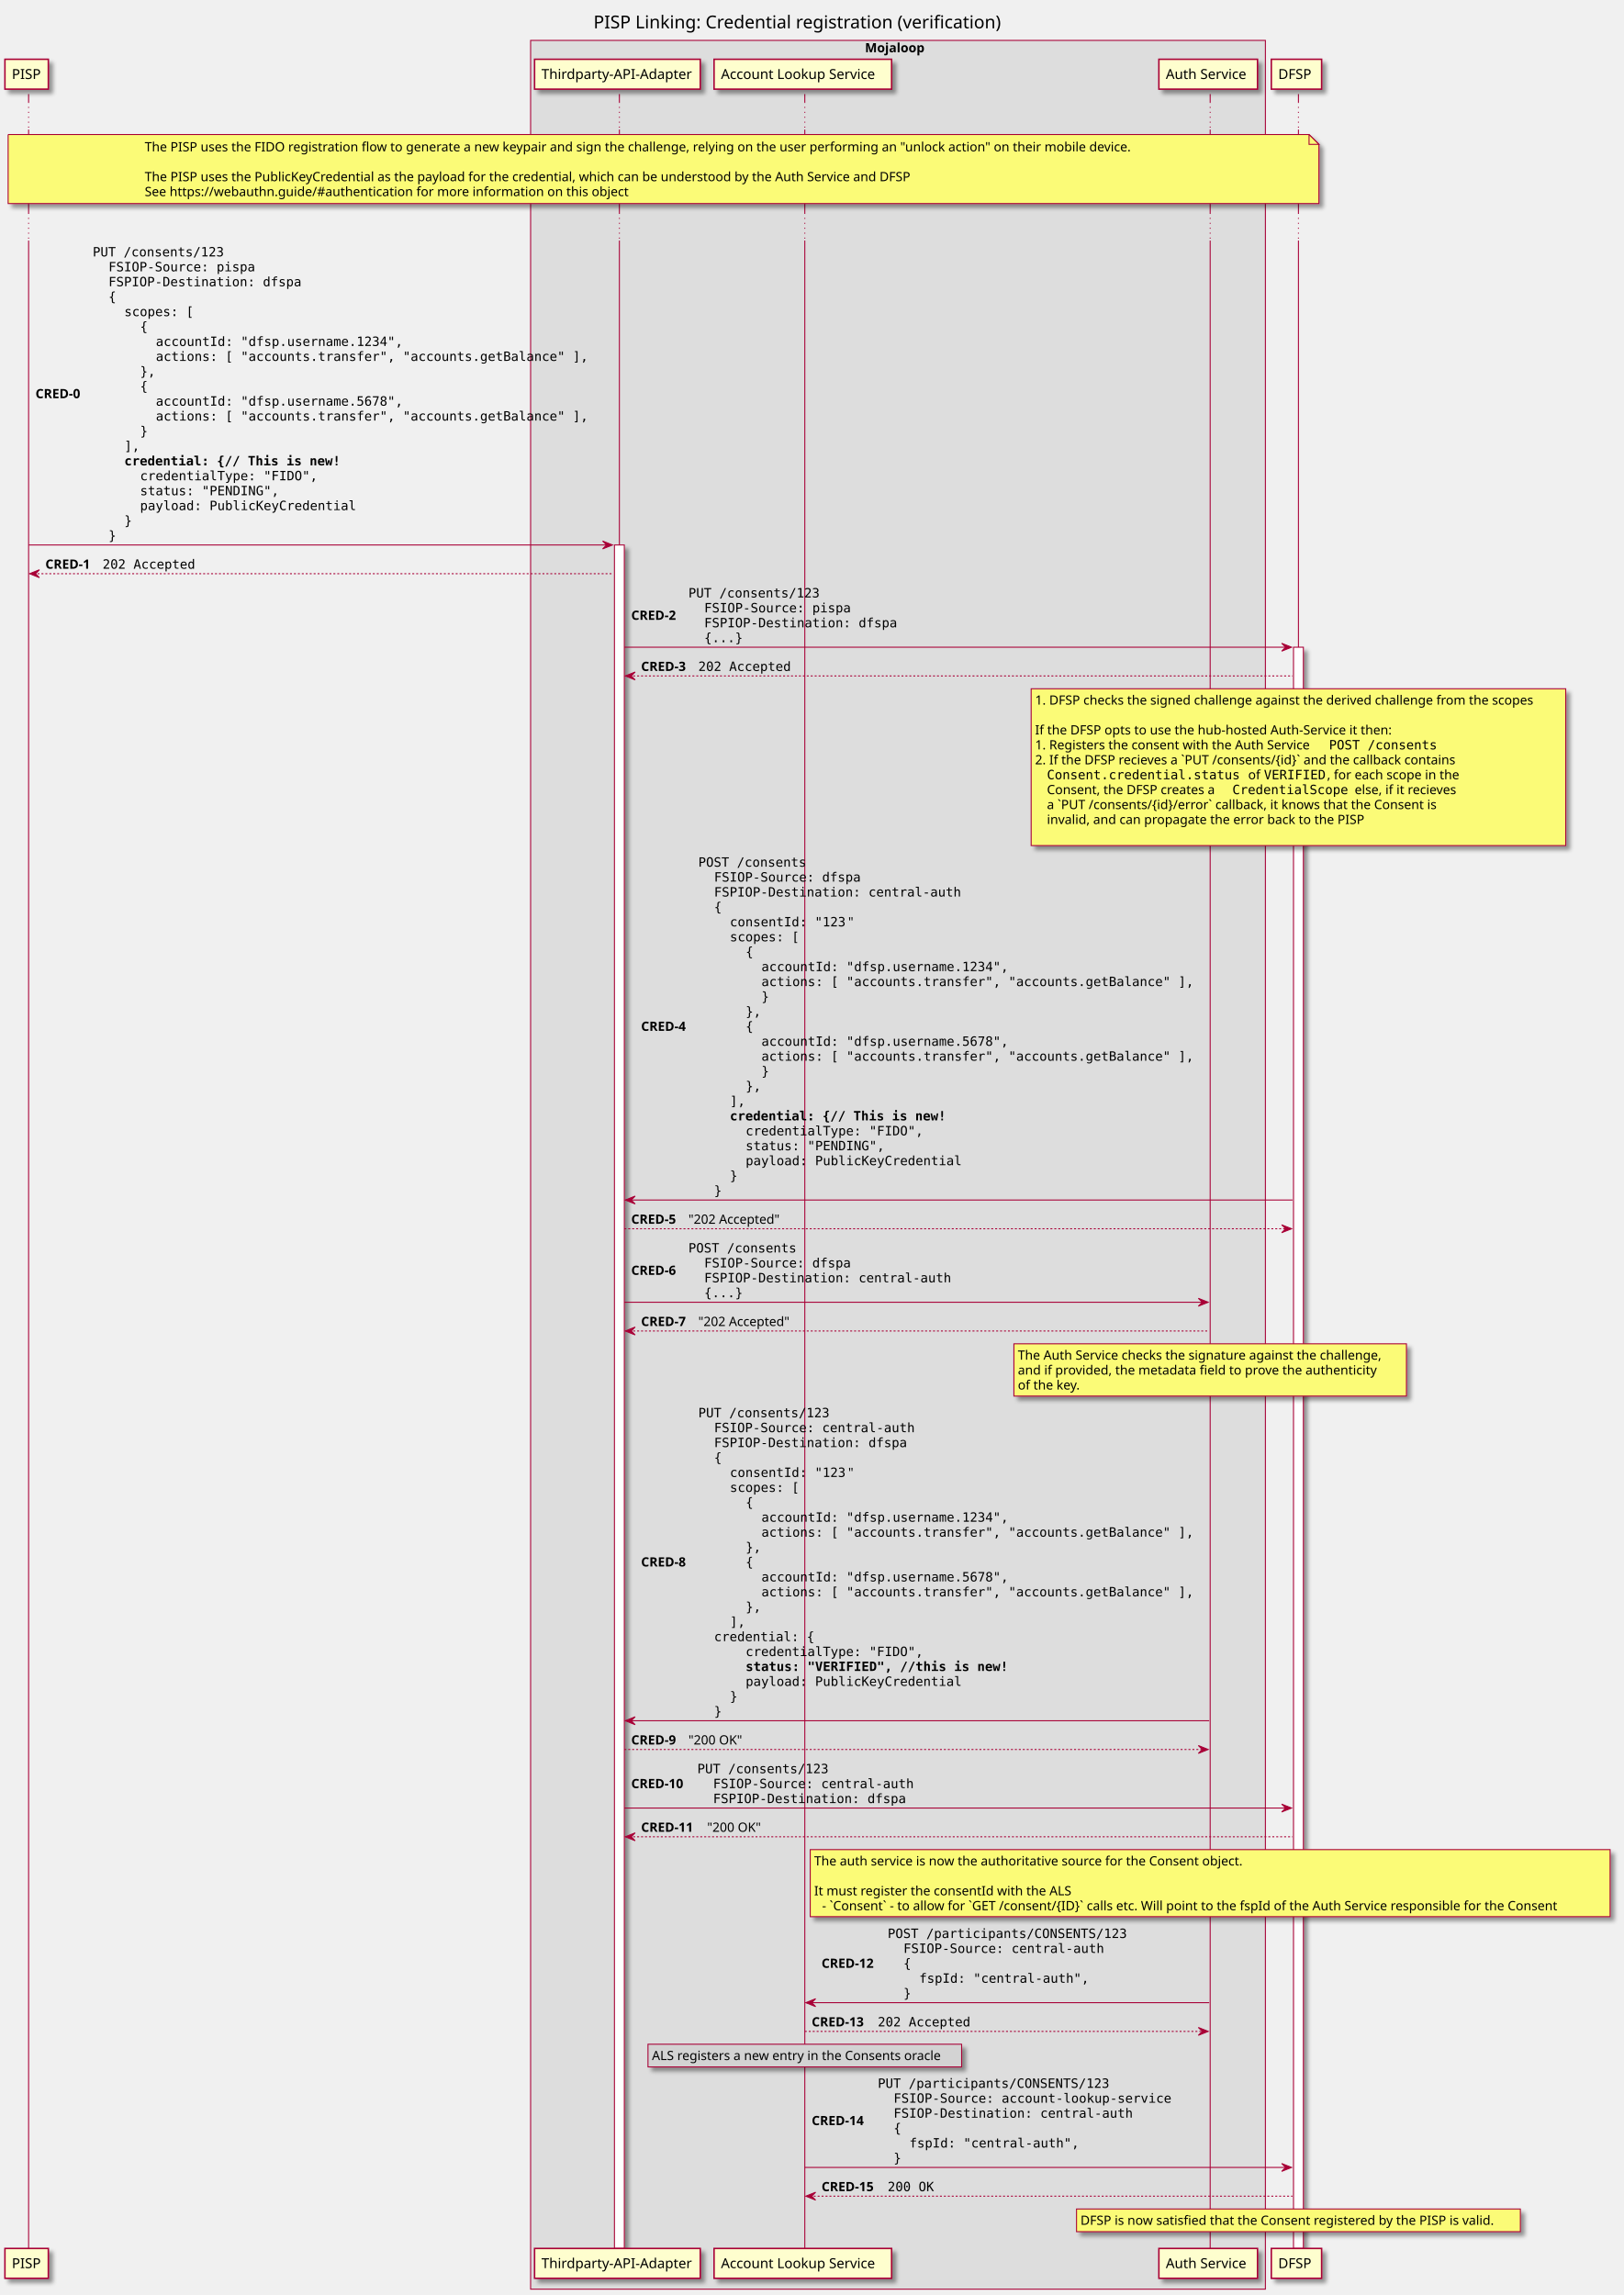
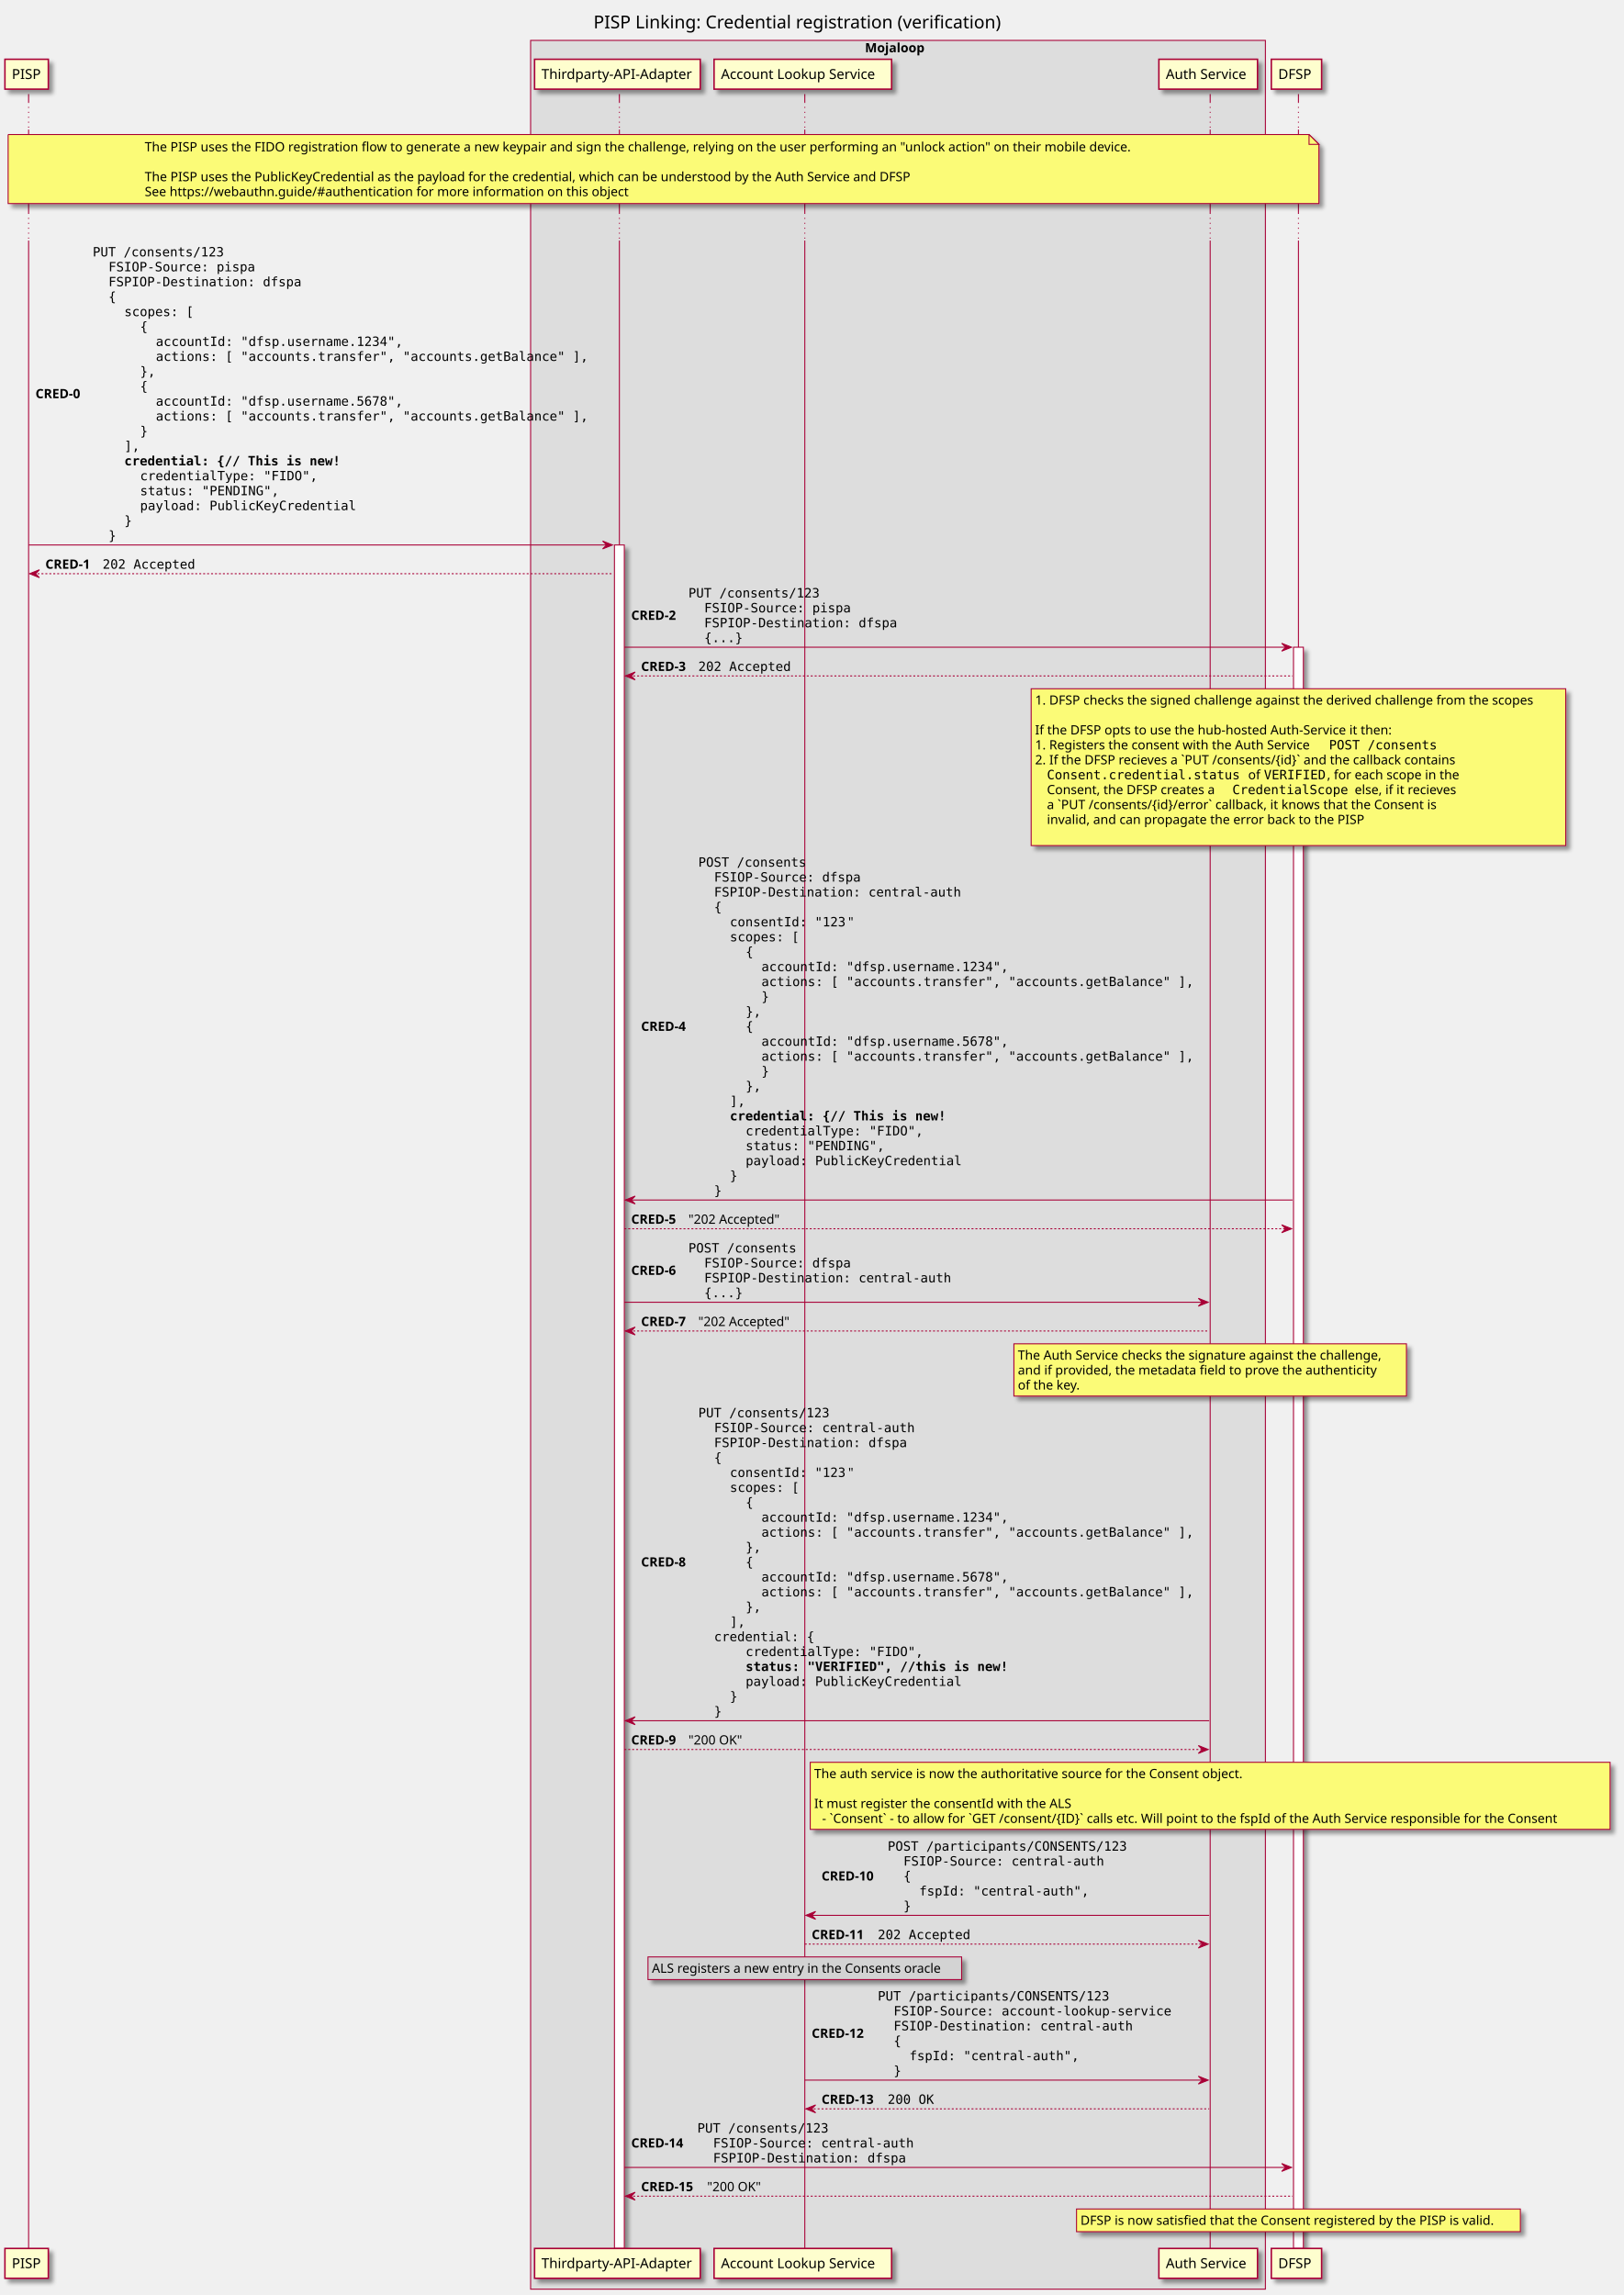
<svg xmlns="http://www.w3.org/2000/svg" height="2327" preserveAspectRatio="none" style="width:1646px;height:2327px" width="1646">
  <defs>
    <filter height="300%" id="a" width="300%" x="-1" y="-1">
      <feGaussianBlur result="blurOut" stdDeviation="2" />
      <feColorMatrix in="blurOut" result="blurOut2" values="0 0 0 0 0 0 0 0 0 0 0 0 0 0 0 0 0 0 .4 0" />
      <feOffset dx="4" dy="4" in="blurOut2" result="blurOut3" />
      <feBlend in="SourceGraphic" in2="blurOut3" />
    </filter>
  </defs>
  <path fill="#DDD" stroke="#a80036" d="M538 40.953h745v2280.133H538z" />
  <text font-family="sans-serif" font-size="13" font-weight="bold" lengthAdjust="spacingAndGlyphs" textLength="67" x="877" y="53.02">
    Mojaloop
  </text>
  <text font-family="sans-serif" font-size="18" lengthAdjust="spacingAndGlyphs" textLength="439" x="601.75" y="28.708">
    PISP Linking: Credential registration (verification)
  </text>
  <path stroke="#a80036" d="M29 95.383v8" />
  <path stroke="#a80036" stroke-dasharray="1,4" d="M29 103.383v28" />
  <path stroke="#a80036" d="M29 131.383v84.531" />
  <path stroke="#a80036" stroke-dasharray="1,4" d="M29 215.914v28" />
  <path stroke="#a80036" d="M29 243.914v2035.875M628 95.383v8" />
  <path stroke="#a80036" stroke-dasharray="1,4" d="M628 103.383v28" />
  <path stroke="#a80036" d="M628 131.383v84.531" />
  <path stroke="#a80036" stroke-dasharray="1,4" d="M628 215.914v28" />
  <path stroke="#a80036" d="M628 243.914v2035.875" />
  <path fill="#FFF" filter="url(#a)" stroke="#a80036" d="M623 552.57h10v1727.219h-10z" />
  <path stroke="#a80036" d="M816 95.383v8" />
  <path stroke="#a80036" stroke-dasharray="1,4" d="M816 103.383v28" />
  <path stroke="#a80036" d="M816 131.383v84.531" />
  <path stroke="#a80036" stroke-dasharray="1,4" d="M816 215.914v28" />
  <path stroke="#a80036" d="M816 243.914v2035.875M1227 95.383v8" />
  <path stroke="#a80036" stroke-dasharray="1,4" d="M1227 103.383v28" />
  <path stroke="#a80036" d="M1227 131.383v84.531" />
  <path stroke="#a80036" stroke-dasharray="1,4" d="M1227 215.914v28" />
  <path stroke="#a80036" d="M1227 243.914v2035.875M1316.5 95.383v8" />
  <path stroke="#a80036" stroke-dasharray="1,4" d="M1316.5 103.383v28" />
  <path stroke="#a80036" d="M1316.5 131.383v84.531" />
  <path stroke="#a80036" stroke-dasharray="1,4" d="M1316.5 215.914v28" />
  <path stroke="#a80036" d="M1316.5 243.914v2035.875" />
  <path fill="#FFF" filter="url(#a)" stroke="#a80036" d="M1311.5 656.234h10v1623.555h-10z" />
  <path fill="#FEFECE" filter="url(#a)" stroke="#a80036" stroke-width="1.5" d="M5 60.086h44v30.297H5z" />
  <text font-family="sans-serif" font-size="14" lengthAdjust="spacingAndGlyphs" textLength="30" x="12" y="80.081">
    PISP
  </text>
  <path fill="#FEFECE" filter="url(#a)" stroke="#a80036" stroke-width="1.5" d="M542 60.086h168v30.297H542z" />
  <text font-family="sans-serif" font-size="14" lengthAdjust="spacingAndGlyphs" textLength="154" x="549" y="80.081">
    Thirdparty-API-Adapter
  </text>
  <path fill="#FEFECE" filter="url(#a)" stroke="#a80036" stroke-width="1.5" d="M724 60.086h180v30.297H724z" />
  <text font-family="sans-serif" font-size="14" lengthAdjust="spacingAndGlyphs" textLength="166" x="731" y="80.081">
    Account Lookup Service
  </text>
  <path fill="#FEFECE" filter="url(#a)" stroke="#a80036" stroke-width="1.5" d="M1175 60.086h100v30.297h-100z" />
  <text font-family="sans-serif" font-size="14" lengthAdjust="spacingAndGlyphs" textLength="86" x="1182" y="80.081">
    Auth Service
  </text>
  <path fill="#FEFECE" filter="url(#a)" stroke="#a80036" stroke-width="1.5" d="M1289 60.086h51v30.297h-51z" />
  <text font-family="sans-serif" font-size="14" lengthAdjust="spacingAndGlyphs" textLength="37" x="1296" y="80.081">
    DFSP
  </text>
  <path fill="#FEFECE" filter="url(#a)" stroke="#a80036" stroke-width="1.5" d="M5 2279.789h44v30.297H5z" />
  <text font-family="sans-serif" font-size="14" lengthAdjust="spacingAndGlyphs" textLength="30" x="12" y="2299.784">
    PISP
  </text>
  <path fill="#FEFECE" filter="url(#a)" stroke="#a80036" stroke-width="1.5" d="M542 2279.789h168v30.297H542z" />
  <text font-family="sans-serif" font-size="14" lengthAdjust="spacingAndGlyphs" textLength="154" x="549" y="2299.784">
    Thirdparty-API-Adapter
  </text>
  <path fill="#FEFECE" filter="url(#a)" stroke="#a80036" stroke-width="1.5" d="M724 2279.789h180v30.297H724z" />
  <text font-family="sans-serif" font-size="14" lengthAdjust="spacingAndGlyphs" textLength="166" x="731" y="2299.784">
    Account Lookup Service
  </text>
  <path fill="#FEFECE" filter="url(#a)" stroke="#a80036" stroke-width="1.5" d="M1175 2279.789h100v30.297h-100z" />
  <text font-family="sans-serif" font-size="14" lengthAdjust="spacingAndGlyphs" textLength="86" x="1182" y="2299.784">
    Auth Service
  </text>
  <path fill="#FEFECE" filter="url(#a)" stroke="#a80036" stroke-width="1.5" d="M1289 2279.789h51v30.297h-51z" />
  <text font-family="sans-serif" font-size="14" lengthAdjust="spacingAndGlyphs" textLength="37" x="1296" y="2299.784">
    DFSP
  </text>
  <path d="M8.25 136.383v70h1329v-60l-10-10H8.25" fill="#FBFB77" filter="url(#a)" stroke="#a80036" />
  <path d="M1327.25 136.383v10h10l-10-10" fill="#FBFB77" stroke="#a80036" />
  <text font-family="sans-serif" font-size="13" lengthAdjust="spacingAndGlyphs" textLength="1039" x="146.75" y="153.45">
    The PISP uses the FIDO registration flow to generate a new keypair and sign the challenge, relying on the user performing an "unlock action" on their mobile device.
  </text>
  <text font-family="sans-serif" font-size="13" lengthAdjust="spacingAndGlyphs" textLength="820" x="146.75" y="183.715">
    The PISP uses the PublicKeyCredential as the payload for the credential, which can be understood by the Auth Service and DFSP
  </text>
  <text font-family="sans-serif" font-size="13" lengthAdjust="spacingAndGlyphs" textLength="508" x="146.75" y="198.848">
    See https://webauthn.guide/#authentication for more information on this object
  </text>
  <path fill="#A80036" stroke="#a80036" d="M611 548.57l10 4-10 4 4-4z" />
  <path stroke="#a80036" d="M29 552.57h588" />
  <text font-family="sans-serif" font-size="13" font-weight="bold" lengthAdjust="spacingAndGlyphs" textLength="54" x="36" y="403.743">
    CRED-0
  </text>
  <text font-family="monospace" font-size="13" lengthAdjust="spacingAndGlyphs" textLength="136" x="94" y="259.981">
    PUT /consents/123
  </text>
  <text font-family="monospace" font-size="13" lengthAdjust="spacingAndGlyphs" textLength="152" x="110" y="275.114">
    FSIOP-Source: pispa
  </text>
  <text font-family="monospace" font-size="13" lengthAdjust="spacingAndGlyphs" textLength="200" x="110" y="290.247">
    FSPIOP-Destination: dfspa
  </text>
  <text font-family="monospace" font-size="13" lengthAdjust="spacingAndGlyphs" textLength="8" x="110" y="305.379">
    {
  </text>
  <text font-family="monospace" font-size="13" lengthAdjust="spacingAndGlyphs" textLength="72" x="126" y="320.512">
    scopes: [
  </text>
  <text font-family="monospace" font-size="13" lengthAdjust="spacingAndGlyphs" textLength="8" x="142" y="335.645">
    {
  </text>
  <text font-family="monospace" font-size="13" lengthAdjust="spacingAndGlyphs" textLength="256" x="158" y="350.778">
    accountId: "dfsp.username.1234",
  </text>
  <text font-family="monospace" font-size="13" lengthAdjust="spacingAndGlyphs" textLength="448" x="158" y="365.911">
    actions: [ "accounts.transfer", "accounts.getBalance" ],
  </text>
  <text font-family="monospace" font-size="13" lengthAdjust="spacingAndGlyphs" textLength="16" x="142" y="381.043">
    },
  </text>
  <text font-family="monospace" font-size="13" lengthAdjust="spacingAndGlyphs" textLength="8" x="142" y="396.176">
    {
  </text>
  <text font-family="monospace" font-size="13" lengthAdjust="spacingAndGlyphs" textLength="256" x="158" y="411.309">
    accountId: "dfsp.username.5678",
  </text>
  <text font-family="monospace" font-size="13" lengthAdjust="spacingAndGlyphs" textLength="448" x="158" y="426.442">
    actions: [ "accounts.transfer", "accounts.getBalance" ],
  </text>
  <text font-family="monospace" font-size="13" lengthAdjust="spacingAndGlyphs" textLength="8" x="142" y="441.575">
    }
  </text>
  <text font-family="monospace" font-size="13" lengthAdjust="spacingAndGlyphs" textLength="16" x="126" y="456.707">
    ],
  </text>
  <text font-family="monospace" font-size="13" font-weight="bold" lengthAdjust="spacingAndGlyphs" textLength="224" x="126" y="471.84">
    credential: {// This is new!
  </text>
  <text font-family="monospace" font-size="13" lengthAdjust="spacingAndGlyphs" textLength="184" x="142" y="486.973">
    credentialType: "FIDO",
  </text>
  <text font-family="monospace" font-size="13" lengthAdjust="spacingAndGlyphs" textLength="144" x="142" y="502.106">
    status: "PENDING",
  </text>
  <text font-family="monospace" font-size="13" lengthAdjust="spacingAndGlyphs" textLength="224" x="142" y="517.239">
    payload: PublicKeyCredential
  </text>
  <text font-family="monospace" font-size="13" lengthAdjust="spacingAndGlyphs" textLength="8" x="126" y="532.372">
    }
  </text>
  <text font-family="monospace" font-size="13" lengthAdjust="spacingAndGlyphs" textLength="8" x="110" y="547.504">
    }
  </text>
  <path fill="#A80036" stroke="#a80036" d="M40 577.703l-10 4 10 4-4-4z" />
  <path stroke="#a80036" stroke-dasharray="2,2" d="M34 581.703h588" />
  <text font-family="sans-serif" font-size="13" font-weight="bold" lengthAdjust="spacingAndGlyphs" textLength="54" x="46" y="576.637">
    CRED-1
  </text>
  <text font-family="monospace" font-size="13" lengthAdjust="spacingAndGlyphs" textLength="96" x="104" y="576.637">
    202 Accepted
  </text>
  <path fill="#A80036" stroke="#a80036" d="M1299.5 652.234l10 4-10 4 4-4z" />
  <path stroke="#a80036" d="M633 656.234h672.5" />
  <text font-family="sans-serif" font-size="13" font-weight="bold" lengthAdjust="spacingAndGlyphs" textLength="54" x="640" y="628.469">
    CRED-2
  </text>
  <text font-family="monospace" font-size="13" lengthAdjust="spacingAndGlyphs" textLength="136" x="698" y="605.77">
    PUT /consents/123
  </text>
  <text font-family="monospace" font-size="13" lengthAdjust="spacingAndGlyphs" textLength="152" x="714" y="620.903">
    FSIOP-Source: pispa
  </text>
  <text font-family="monospace" font-size="13" lengthAdjust="spacingAndGlyphs" textLength="200" x="714" y="636.036">
    FSPIOP-Destination: dfspa
  </text>
  <text font-family="monospace" font-size="13" lengthAdjust="spacingAndGlyphs" textLength="40" x="714" y="651.168">
    {...}
  </text>
  <path fill="#A80036" stroke="#a80036" d="M644 681.367l-10 4 10 4-4-4z" />
  <path stroke="#a80036" stroke-dasharray="2,2" d="M638 685.367h672.5" />
  <text font-family="sans-serif" font-size="13" font-weight="bold" lengthAdjust="spacingAndGlyphs" textLength="54" x="650" y="680.301">
    CRED-3
  </text>
  <text font-family="monospace" font-size="13" lengthAdjust="spacingAndGlyphs" textLength="96" x="708" y="680.301">
    202 Accepted
  </text>
  <path fill="#FBFB77" filter="url(#a)" stroke="#a80036" d="M1045.5 698.367h542v159h-542z" />
  <text font-family="sans-serif" font-size="13" lengthAdjust="spacingAndGlyphs" textLength="534" x="1049.5" y="714.434">
    1. DFSP checks the signed challenge against the derived challenge from the scopes
  </text>
  <text font-family="sans-serif" font-size="13" lengthAdjust="spacingAndGlyphs" textLength="383" x="1049.5" y="744.7">
    If the DFSP opts to use the hub-hosted Auth-Service it then:
  </text>
  <text font-family="sans-serif" font-size="13" lengthAdjust="spacingAndGlyphs" textLength="294" x="1049.5" y="759.832">
    1. Registers the consent with the Auth Service
  </text>
  <text font-family="monospace" font-size="13" lengthAdjust="spacingAndGlyphs" textLength="112" x="1347.5" y="759.832">
    POST /consents
  </text>
  <text font-family="sans-serif" font-size="13" lengthAdjust="spacingAndGlyphs" textLength="465" x="1049.5" y="774.965">
    2. If the DFSP recieves a `PUT /consents/{id}` and the callback contains
  </text>
  <text font-family="monospace" font-size="13" lengthAdjust="spacingAndGlyphs" textLength="200" x="1061.5" y="790.098">
    Consent.credential.status
  </text>
  <text font-family="sans-serif" font-size="13" lengthAdjust="spacingAndGlyphs" textLength="12" x="1265.5" y="790.098">
    of
  </text>
  <text font-family="monospace" font-size="13" lengthAdjust="spacingAndGlyphs" textLength="64" x="1281.5" y="790.098">
    VERIFIED
  </text>
  <text font-family="sans-serif" font-size="13" lengthAdjust="spacingAndGlyphs" textLength="142" x="1345.5" y="790.098">
    , for each scope in the
  </text>
  <text font-family="sans-serif" font-size="13" lengthAdjust="spacingAndGlyphs" textLength="184" x="1061.5" y="805.231">
    Consent, the DFSP creates a
  </text>
  <text font-family="monospace" font-size="13" lengthAdjust="spacingAndGlyphs" textLength="120" x="1249.5" y="805.231">
    CredentialScope
  </text>
  <text font-family="sans-serif" font-size="13" lengthAdjust="spacingAndGlyphs" textLength="110" x="1373.5" y="805.231">
    else, if it recieves
  </text>
  <text font-family="sans-serif" font-size="13" lengthAdjust="spacingAndGlyphs" textLength="423" x="1061.5" y="820.364">
    a `PUT /consents/{id}/error` callback, it knows that the Consent is
  </text>
  <text font-family="sans-serif" font-size="13" lengthAdjust="spacingAndGlyphs" textLength="337" x="1061.5" y="835.497">
    invalid, and can propagate the error back to the PISP
  </text>
  <path fill="#A80036" stroke="#a80036" d="M644 1212.75l-10 4 10 4-4-4z" />
  <path stroke="#a80036" d="M638 1216.75h672.5" />
  <text font-family="sans-serif" font-size="13" font-weight="bold" lengthAdjust="spacingAndGlyphs" textLength="54" x="650" y="1045.223">
    CRED-4
  </text>
  <text font-family="monospace" font-size="13" lengthAdjust="spacingAndGlyphs" textLength="112" x="708" y="878.762">
    POST /consents
  </text>
  <text font-family="monospace" font-size="13" lengthAdjust="spacingAndGlyphs" textLength="152" x="724" y="893.895">
    FSIOP-Source: dfspa
  </text>
  <text font-family="monospace" font-size="13" lengthAdjust="spacingAndGlyphs" textLength="256" x="724" y="909.028">
    FSPIOP-Destination: central-auth
  </text>
  <text font-family="monospace" font-size="13" lengthAdjust="spacingAndGlyphs" textLength="8" x="724" y="924.161">
    {
  </text>
  <text font-family="monospace" font-size="13" lengthAdjust="spacingAndGlyphs" textLength="120" x="740" y="939.293">
    consentId: "123
  </text>
  <text font-family="sans-serif" font-size="13" lengthAdjust="spacingAndGlyphs" textLength="5" x="860" y="939.293">
    "
  </text>
  <text font-family="monospace" font-size="13" lengthAdjust="spacingAndGlyphs" textLength="72" x="740" y="954.426">
    scopes: [
  </text>
  <text font-family="monospace" font-size="13" lengthAdjust="spacingAndGlyphs" textLength="8" x="756" y="969.559">
    {
  </text>
  <text font-family="monospace" font-size="13" lengthAdjust="spacingAndGlyphs" textLength="256" x="772" y="984.692">
    accountId: "dfsp.username.1234",
  </text>
  <text font-family="monospace" font-size="13" lengthAdjust="spacingAndGlyphs" textLength="448" x="772" y="999.825">
    actions: [ "accounts.transfer", "accounts.getBalance" ],
  </text>
  <text font-family="monospace" font-size="13" lengthAdjust="spacingAndGlyphs" textLength="8" x="772" y="1014.957">
    }
  </text>
  <text font-family="monospace" font-size="13" lengthAdjust="spacingAndGlyphs" textLength="16" x="756" y="1030.09">
    },
  </text>
  <text font-family="monospace" font-size="13" lengthAdjust="spacingAndGlyphs" textLength="8" x="756" y="1045.223">
    {
  </text>
  <text font-family="monospace" font-size="13" lengthAdjust="spacingAndGlyphs" textLength="256" x="772" y="1060.356">
    accountId: "dfsp.username.5678",
  </text>
  <text font-family="monospace" font-size="13" lengthAdjust="spacingAndGlyphs" textLength="448" x="772" y="1075.489">
    actions: [ "accounts.transfer", "accounts.getBalance" ],
  </text>
  <text font-family="monospace" font-size="13" lengthAdjust="spacingAndGlyphs" textLength="8" x="772" y="1090.622">
    }
  </text>
  <text font-family="monospace" font-size="13" lengthAdjust="spacingAndGlyphs" textLength="16" x="756" y="1105.754">
    },
  </text>
  <text font-family="monospace" font-size="13" lengthAdjust="spacingAndGlyphs" textLength="16" x="740" y="1120.887">
    ],
  </text>
  <text font-family="monospace" font-size="13" font-weight="bold" lengthAdjust="spacingAndGlyphs" textLength="224" x="740" y="1136.02">
    credential: {// This is new!
  </text>
  <text font-family="monospace" font-size="13" lengthAdjust="spacingAndGlyphs" textLength="184" x="756" y="1151.153">
    credentialType: "FIDO",
  </text>
  <text font-family="monospace" font-size="13" lengthAdjust="spacingAndGlyphs" textLength="144" x="756" y="1166.286">
    status: "PENDING",
  </text>
  <text font-family="monospace" font-size="13" lengthAdjust="spacingAndGlyphs" textLength="224" x="756" y="1181.418">
    payload: PublicKeyCredential
  </text>
  <text font-family="monospace" font-size="13" lengthAdjust="spacingAndGlyphs" textLength="8" x="740" y="1196.551">
    }
  </text>
  <text font-family="monospace" font-size="13" lengthAdjust="spacingAndGlyphs" textLength="8" x="724" y="1211.684">
    }
  </text>
  <path fill="#A80036" stroke="#a80036" d="M1299.5 1241.883l10 4-10 4 4-4z" />
  <path stroke="#a80036" stroke-dasharray="2,2" d="M633 1245.883h672.5" />
  <text font-family="sans-serif" font-size="13" font-weight="bold" lengthAdjust="spacingAndGlyphs" textLength="54" x="640" y="1240.817">
    CRED-5
  </text>
  <text font-family="sans-serif" font-size="13" lengthAdjust="spacingAndGlyphs" textLength="98" x="698" y="1240.817">
    "202 Accepted"
  </text>
  <path fill="#A80036" stroke="#a80036" d="M1215 1316.414l10 4-10 4 4-4z" />
  <path stroke="#a80036" d="M633 1320.414h588" />
  <text font-family="sans-serif" font-size="13" font-weight="bold" lengthAdjust="spacingAndGlyphs" textLength="54" x="640" y="1292.649">
    CRED-6
  </text>
  <text font-family="monospace" font-size="13" lengthAdjust="spacingAndGlyphs" textLength="112" x="698" y="1269.95">
    POST /consents
  </text>
  <text font-family="monospace" font-size="13" lengthAdjust="spacingAndGlyphs" textLength="152" x="714" y="1285.082">
    FSIOP-Source: dfspa
  </text>
  <text font-family="monospace" font-size="13" lengthAdjust="spacingAndGlyphs" textLength="256" x="714" y="1300.215">
    FSPIOP-Destination: central-auth
  </text>
  <text font-family="monospace" font-size="13" lengthAdjust="spacingAndGlyphs" textLength="40" x="714" y="1315.348">
    {...}
  </text>
  <path fill="#A80036" stroke="#a80036" d="M644 1345.547l-10 4 10 4-4-4z" />
  <path stroke="#a80036" stroke-dasharray="2,2" d="M638 1349.547h588" />
  <text font-family="sans-serif" font-size="13" font-weight="bold" lengthAdjust="spacingAndGlyphs" textLength="54" x="650" y="1344.481">
    CRED-7
  </text>
  <text font-family="sans-serif" font-size="13" lengthAdjust="spacingAndGlyphs" textLength="98" x="708" y="1344.481">
    "202 Accepted"
  </text>
  <path fill="#FBFB77" filter="url(#a)" stroke="#a80036" d="M1028 1362.547h398v53h-398z" />
  <text font-family="sans-serif" font-size="13" lengthAdjust="spacingAndGlyphs" textLength="390" x="1032" y="1378.614">
    The Auth Service checks the signature against the challenge,
  </text>
  <text font-family="sans-serif" font-size="13" lengthAdjust="spacingAndGlyphs" textLength="381" x="1032" y="1393.747">
    and if provided, the metadata field to prove the authenticity
  </text>
  <text font-family="sans-serif" font-size="13" lengthAdjust="spacingAndGlyphs" textLength="67" x="1032" y="1408.879">
    of the key.
  </text>
  <path fill="#A80036" stroke="#a80036" d="M644 1740.734l-10 4 10 4-4-4z" />
  <path stroke="#a80036" d="M638 1744.734h588" />
  <text font-family="sans-serif" font-size="13" font-weight="bold" lengthAdjust="spacingAndGlyphs" textLength="54" x="650" y="1588.34">
    CRED-8
  </text>
  <text font-family="monospace" font-size="13" lengthAdjust="spacingAndGlyphs" textLength="136" x="708" y="1437.012">
    PUT /consents/123
  </text>
  <text font-family="monospace" font-size="13" lengthAdjust="spacingAndGlyphs" textLength="208" x="724" y="1452.145">
    FSIOP-Source: central-auth
  </text>
  <text font-family="monospace" font-size="13" lengthAdjust="spacingAndGlyphs" textLength="200" x="724" y="1467.278">
    FSPIOP-Destination: dfspa
  </text>
  <text font-family="monospace" font-size="13" lengthAdjust="spacingAndGlyphs" textLength="8" x="724" y="1482.411">
    {
  </text>
  <text font-family="monospace" font-size="13" lengthAdjust="spacingAndGlyphs" textLength="120" x="740" y="1497.543">
    consentId: "123
  </text>
  <text font-family="sans-serif" font-size="13" lengthAdjust="spacingAndGlyphs" textLength="5" x="860" y="1497.543">
    "
  </text>
  <text font-family="monospace" font-size="13" lengthAdjust="spacingAndGlyphs" textLength="72" x="740" y="1512.676">
    scopes: [
  </text>
  <text font-family="monospace" font-size="13" lengthAdjust="spacingAndGlyphs" textLength="8" x="756" y="1527.809">
    {
  </text>
  <text font-family="monospace" font-size="13" lengthAdjust="spacingAndGlyphs" textLength="256" x="772" y="1542.942">
    accountId: "dfsp.username.1234",
  </text>
  <text font-family="monospace" font-size="13" lengthAdjust="spacingAndGlyphs" textLength="448" x="772" y="1558.075">
    actions: [ "accounts.transfer", "accounts.getBalance" ],
  </text>
  <text font-family="monospace" font-size="13" lengthAdjust="spacingAndGlyphs" textLength="16" x="756" y="1573.207">
    },
  </text>
  <text font-family="monospace" font-size="13" lengthAdjust="spacingAndGlyphs" textLength="8" x="756" y="1588.34">
    {
  </text>
  <text font-family="monospace" font-size="13" lengthAdjust="spacingAndGlyphs" textLength="256" x="772" y="1603.473">
    accountId: "dfsp.username.5678",
  </text>
  <text font-family="monospace" font-size="13" lengthAdjust="spacingAndGlyphs" textLength="448" x="772" y="1618.606">
    actions: [ "accounts.transfer", "accounts.getBalance" ],
  </text>
  <text font-family="monospace" font-size="13" lengthAdjust="spacingAndGlyphs" textLength="16" x="756" y="1633.739">
    },
  </text>
  <text font-family="monospace" font-size="13" lengthAdjust="spacingAndGlyphs" textLength="16" x="740" y="1648.872">
    ],
  </text>
  <text font-family="monospace" font-size="13" lengthAdjust="spacingAndGlyphs" textLength="104" x="724" y="1664.004">
    credential: {
  </text>
  <text font-family="monospace" font-size="13" lengthAdjust="spacingAndGlyphs" textLength="184" x="756" y="1679.137">
    credentialType: "FIDO",
  </text>
  <text font-family="monospace" font-size="13" font-weight="bold" lengthAdjust="spacingAndGlyphs" textLength="272" x="756" y="1694.27">
    status: "VERIFIED", //this is new!
  </text>
  <text font-family="monospace" font-size="13" lengthAdjust="spacingAndGlyphs" textLength="224" x="756" y="1709.403">
    payload: PublicKeyCredential
  </text>
  <text font-family="monospace" font-size="13" lengthAdjust="spacingAndGlyphs" textLength="8" x="740" y="1724.536">
    }
  </text>
  <text font-family="monospace" font-size="13" lengthAdjust="spacingAndGlyphs" textLength="8" x="724" y="1739.668">
    }
  </text>
  <path fill="#A80036" stroke="#a80036" d="M1215 1769.867l10 4-10 4 4-4z" />
  <path stroke="#a80036" stroke-dasharray="2,2" d="M633 1773.867h588" />
  <text font-family="sans-serif" font-size="13" font-weight="bold" lengthAdjust="spacingAndGlyphs" textLength="54" x="640" y="1768.801">
    CRED-9
  </text>
  <text font-family="sans-serif" font-size="13" lengthAdjust="spacingAndGlyphs" textLength="56" x="698" y="1768.801">
    "200 OK"
  </text>
-   <path fill="#A80036" stroke="#a80036" d="M1299.5 1829.266l10 4-10 4 4-4z" />
-   <path stroke="#a80036" d="M633 1833.266h672.5" />
-   <text font-family="sans-serif" font-size="13" font-weight="bold" lengthAdjust="spacingAndGlyphs" textLength="63" x="640" y="1813.067">
+   <path fill="#FBFB77" filter="url(#a)" stroke="#a80036" d="M821.5 1786.867h811v68h-811z" />
+   <text font-family="sans-serif" font-size="13" lengthAdjust="spacingAndGlyphs" textLength="455" x="825.5" y="1802.934">
+     The auth service is now the authoritative source for the Consent object.
+   </text>
+   <text font-family="sans-serif" font-size="13" lengthAdjust="spacingAndGlyphs" textLength="272" x="825.5" y="1833.2">
+     It must register the consentId with the ALS
+   </text>
+   <text font-family="sans-serif" font-size="13" lengthAdjust="spacingAndGlyphs" textLength="795" x="833.5" y="1848.332">
+     - `Consent` - to allow for `GET /consent/{ID}` calls etc. Will point to the fspId of the Auth Service responsible for the Consent
+   </text>
+   <path fill="#A80036" stroke="#a80036" d="M827 1938.063l-10 4 10 4-4-4z" />
+   <path stroke="#a80036" d="M821 1942.063h405" />
+   <text font-family="sans-serif" font-size="13" font-weight="bold" lengthAdjust="spacingAndGlyphs" textLength="63" x="833" y="1906.731">
    CRED-10
  </text>
-   <text font-family="monospace" font-size="13" lengthAdjust="spacingAndGlyphs" textLength="136" x="707" y="1797.934">
+   <text font-family="monospace" font-size="13" lengthAdjust="spacingAndGlyphs" textLength="248" x="900" y="1876.465">
+     POST /participants/CONSENTS/123
+   </text>
+   <text font-family="monospace" font-size="13" lengthAdjust="spacingAndGlyphs" textLength="208" x="916" y="1891.598">
+     FSIOP-Source: central-auth
+   </text>
+   <text font-family="monospace" font-size="13" lengthAdjust="spacingAndGlyphs" textLength="8" x="916" y="1906.731">
+     {
+   </text>
+   <text font-family="monospace" font-size="13" lengthAdjust="spacingAndGlyphs" textLength="176" x="932" y="1921.864">
+     fspId: "central-auth",
+   </text>
+   <text font-family="monospace" font-size="13" lengthAdjust="spacingAndGlyphs" textLength="8" x="916" y="1936.997">
+     }
+   </text>
+   <path fill="#A80036" stroke="#a80036" d="M1215 1967.195l10 4-10 4 4-4z" />
+   <path stroke="#a80036" stroke-dasharray="2,2" d="M816 1971.195h405" />
+   <text font-family="sans-serif" font-size="13" font-weight="bold" lengthAdjust="spacingAndGlyphs" textLength="63" x="823" y="1966.129">
+     CRED-11
+   </text>
+   <text font-family="monospace" font-size="13" lengthAdjust="spacingAndGlyphs" textLength="96" x="890" y="1966.129">
+     202 Accepted
+   </text>
+   <path fill="#D3D3D3" filter="url(#a)" stroke="#a80036" d="M657 1984.195h318v23H657z" />
+   <text font-family="sans-serif" font-size="13" lengthAdjust="spacingAndGlyphs" textLength="310" x="661" y="2000.262">
+     ALS registers a new entry in the Consents oracle
+   </text>
+   <path fill="#A80036" stroke="#a80036" d="M1215 2105.125l10 4-10 4 4-4z" />
+   <path stroke="#a80036" d="M816 2109.125h405" />
+   <text font-family="sans-serif" font-size="13" font-weight="bold" lengthAdjust="spacingAndGlyphs" textLength="63" x="823" y="2066.227">
+     CRED-12
+   </text>
+   <text font-family="monospace" font-size="13" lengthAdjust="spacingAndGlyphs" textLength="240" x="890" y="2028.395">
+     PUT /participants/CONSENTS/123
+   </text>
+   <text font-family="monospace" font-size="13" lengthAdjust="spacingAndGlyphs" textLength="288" x="906" y="2043.528">
+     FSIOP-Source: account-lookup-service
+   </text>
+   <text font-family="monospace" font-size="13" lengthAdjust="spacingAndGlyphs" textLength="248" x="906" y="2058.661">
+     FSIOP-Destination: central-auth
+   </text>
+   <text font-family="monospace" font-size="13" lengthAdjust="spacingAndGlyphs" textLength="8" x="906" y="2073.794">
+     {
+   </text>
+   <text font-family="monospace" font-size="13" lengthAdjust="spacingAndGlyphs" textLength="176" x="922" y="2088.926">
+     fspId: "central-auth",
+   </text>
+   <text font-family="monospace" font-size="13" lengthAdjust="spacingAndGlyphs" textLength="8" x="906" y="2104.059">
+     }
+   </text>
+   <path fill="#A80036" stroke="#a80036" d="M827 2134.258l-10 4 10 4-4-4z" />
+   <path stroke="#a80036" stroke-dasharray="2,2" d="M821 2138.258h405" />
+   <text font-family="sans-serif" font-size="13" font-weight="bold" lengthAdjust="spacingAndGlyphs" textLength="63" x="833" y="2133.192">
+     CRED-13
+   </text>
+   <text font-family="monospace" font-size="13" lengthAdjust="spacingAndGlyphs" textLength="48" x="900" y="2133.192">
+     200 OK
+   </text>
+   <path fill="#A80036" stroke="#a80036" d="M1299.5 2193.656l10 4-10 4 4-4z" />
+   <path stroke="#a80036" d="M633 2197.656h672.5" />
+   <text font-family="sans-serif" font-size="13" font-weight="bold" lengthAdjust="spacingAndGlyphs" textLength="63" x="640" y="2177.457">
+     CRED-14
+   </text>
+   <text font-family="monospace" font-size="13" lengthAdjust="spacingAndGlyphs" textLength="136" x="707" y="2162.325">
    PUT /consents/123
  </text>
-   <text font-family="monospace" font-size="13" lengthAdjust="spacingAndGlyphs" textLength="208" x="723" y="1813.067">
+   <text font-family="monospace" font-size="13" lengthAdjust="spacingAndGlyphs" textLength="208" x="723" y="2177.457">
    FSIOP-Source: central-auth
  </text>
-   <text font-family="monospace" font-size="13" lengthAdjust="spacingAndGlyphs" textLength="200" x="723" y="1828.2">
+   <text font-family="monospace" font-size="13" lengthAdjust="spacingAndGlyphs" textLength="200" x="723" y="2192.59">
    FSPIOP-Destination: dfspa
  </text>
-   <path fill="#A80036" stroke="#a80036" d="M644 1858.398l-10 4 10 4-4-4z" />
-   <path stroke="#a80036" stroke-dasharray="2,2" d="M638 1862.398h672.5" />
-   <text font-family="sans-serif" font-size="13" font-weight="bold" lengthAdjust="spacingAndGlyphs" textLength="63" x="650" y="1857.332">
-     CRED-11
-   </text>
-   <text font-family="sans-serif" font-size="13" lengthAdjust="spacingAndGlyphs" textLength="56" x="717" y="1857.332">
+   <path fill="#A80036" stroke="#a80036" d="M644 2222.79l-10 4 10 4-4-4z" />
+   <path stroke="#a80036" stroke-dasharray="2,2" d="M638 2226.789h672.5" />
+   <text font-family="sans-serif" font-size="13" font-weight="bold" lengthAdjust="spacingAndGlyphs" textLength="63" x="650" y="2221.723">
+     CRED-15
+   </text>
+   <text font-family="sans-serif" font-size="13" lengthAdjust="spacingAndGlyphs" textLength="56" x="717" y="2221.723">
    "200 OK"
-   </text>
-   <path fill="#FBFB77" filter="url(#a)" stroke="#a80036" d="M821.5 1875.398h811v68h-811z" />
-   <text font-family="sans-serif" font-size="13" lengthAdjust="spacingAndGlyphs" textLength="455" x="825.5" y="1891.465">
-     The auth service is now the authoritative source for the Consent object.
-   </text>
-   <text font-family="sans-serif" font-size="13" lengthAdjust="spacingAndGlyphs" textLength="272" x="825.5" y="1921.731">
-     It must register the consentId with the ALS
-   </text>
-   <text font-family="sans-serif" font-size="13" lengthAdjust="spacingAndGlyphs" textLength="795" x="833.5" y="1936.864">
-     - `Consent` - to allow for `GET /consent/{ID}` calls etc. Will point to the fspId of the Auth Service responsible for the Consent
-   </text>
-   <path fill="#A80036" stroke="#a80036" d="M827 2026.594l-10 4 10 4-4-4z" />
-   <path stroke="#a80036" d="M821 2030.594h405" />
-   <text font-family="sans-serif" font-size="13" font-weight="bold" lengthAdjust="spacingAndGlyphs" textLength="63" x="833" y="1995.262">
-     CRED-12
-   </text>
-   <text font-family="monospace" font-size="13" lengthAdjust="spacingAndGlyphs" textLength="248" x="900" y="1964.997">
-     POST /participants/CONSENTS/123
-   </text>
-   <text font-family="monospace" font-size="13" lengthAdjust="spacingAndGlyphs" textLength="208" x="916" y="1980.129">
-     FSIOP-Source: central-auth
-   </text>
-   <text font-family="monospace" font-size="13" lengthAdjust="spacingAndGlyphs" textLength="8" x="916" y="1995.262">
-     {
-   </text>
-   <text font-family="monospace" font-size="13" lengthAdjust="spacingAndGlyphs" textLength="176" x="932" y="2010.395">
-     fspId: "central-auth",
-   </text>
-   <text font-family="monospace" font-size="13" lengthAdjust="spacingAndGlyphs" textLength="8" x="916" y="2025.528">
-     }
-   </text>
-   <path fill="#A80036" stroke="#a80036" d="M1215 2055.727l10 4-10 4 4-4z" />
-   <path stroke="#a80036" stroke-dasharray="2,2" d="M816 2059.727h405" />
-   <text font-family="sans-serif" font-size="13" font-weight="bold" lengthAdjust="spacingAndGlyphs" textLength="63" x="823" y="2054.661">
-     CRED-13
-   </text>
-   <text font-family="monospace" font-size="13" lengthAdjust="spacingAndGlyphs" textLength="96" x="890" y="2054.661">
-     202 Accepted
-   </text>
-   <path fill="#D3D3D3" filter="url(#a)" stroke="#a80036" d="M657 2072.727h318v23H657z" />
-   <text font-family="sans-serif" font-size="13" lengthAdjust="spacingAndGlyphs" textLength="310" x="661" y="2088.794">
-     ALS registers a new entry in the Consents oracle
-   </text>
-   <path fill="#A80036" stroke="#a80036" d="M1299.5 2193.656l10 4-10 4 4-4z" />
-   <path stroke="#a80036" d="M816 2197.656h489.5" />
-   <text font-family="sans-serif" font-size="13" font-weight="bold" lengthAdjust="spacingAndGlyphs" textLength="63" x="823" y="2154.758">
-     CRED-14
-   </text>
-   <text font-family="monospace" font-size="13" lengthAdjust="spacingAndGlyphs" textLength="240" x="890" y="2116.926">
-     PUT /participants/CONSENTS/123
-   </text>
-   <text font-family="monospace" font-size="13" lengthAdjust="spacingAndGlyphs" textLength="288" x="906" y="2132.059">
-     FSIOP-Source: account-lookup-service
-   </text>
-   <text font-family="monospace" font-size="13" lengthAdjust="spacingAndGlyphs" textLength="248" x="906" y="2147.192">
-     FSIOP-Destination: central-auth
-   </text>
-   <text font-family="monospace" font-size="13" lengthAdjust="spacingAndGlyphs" textLength="8" x="906" y="2162.325">
-     {
-   </text>
-   <text font-family="monospace" font-size="13" lengthAdjust="spacingAndGlyphs" textLength="176" x="922" y="2177.457">
-     fspId: "central-auth",
-   </text>
-   <text font-family="monospace" font-size="13" lengthAdjust="spacingAndGlyphs" textLength="8" x="906" y="2192.59">
-     }
-   </text>
-   <path fill="#A80036" stroke="#a80036" d="M827 2222.79l-10 4 10 4-4-4z" />
-   <path stroke="#a80036" stroke-dasharray="2,2" d="M821 2226.789h489.5" />
-   <text font-family="sans-serif" font-size="13" font-weight="bold" lengthAdjust="spacingAndGlyphs" textLength="63" x="833" y="2221.723">
-     CRED-15
-   </text>
-   <text font-family="monospace" font-size="13" lengthAdjust="spacingAndGlyphs" textLength="48" x="900" y="2221.723">
-     200 OK
  </text>
  <path fill="#FBFB77" filter="url(#a)" stroke="#a80036" d="M1091.5 2239.789h450v23h-450z" />
  <text font-family="sans-serif" font-size="13" lengthAdjust="spacingAndGlyphs" textLength="442" x="1095.5" y="2255.856">
    DFSP is now satisfied that the Consent registered by the PISP is valid.
  </text>
</svg>
